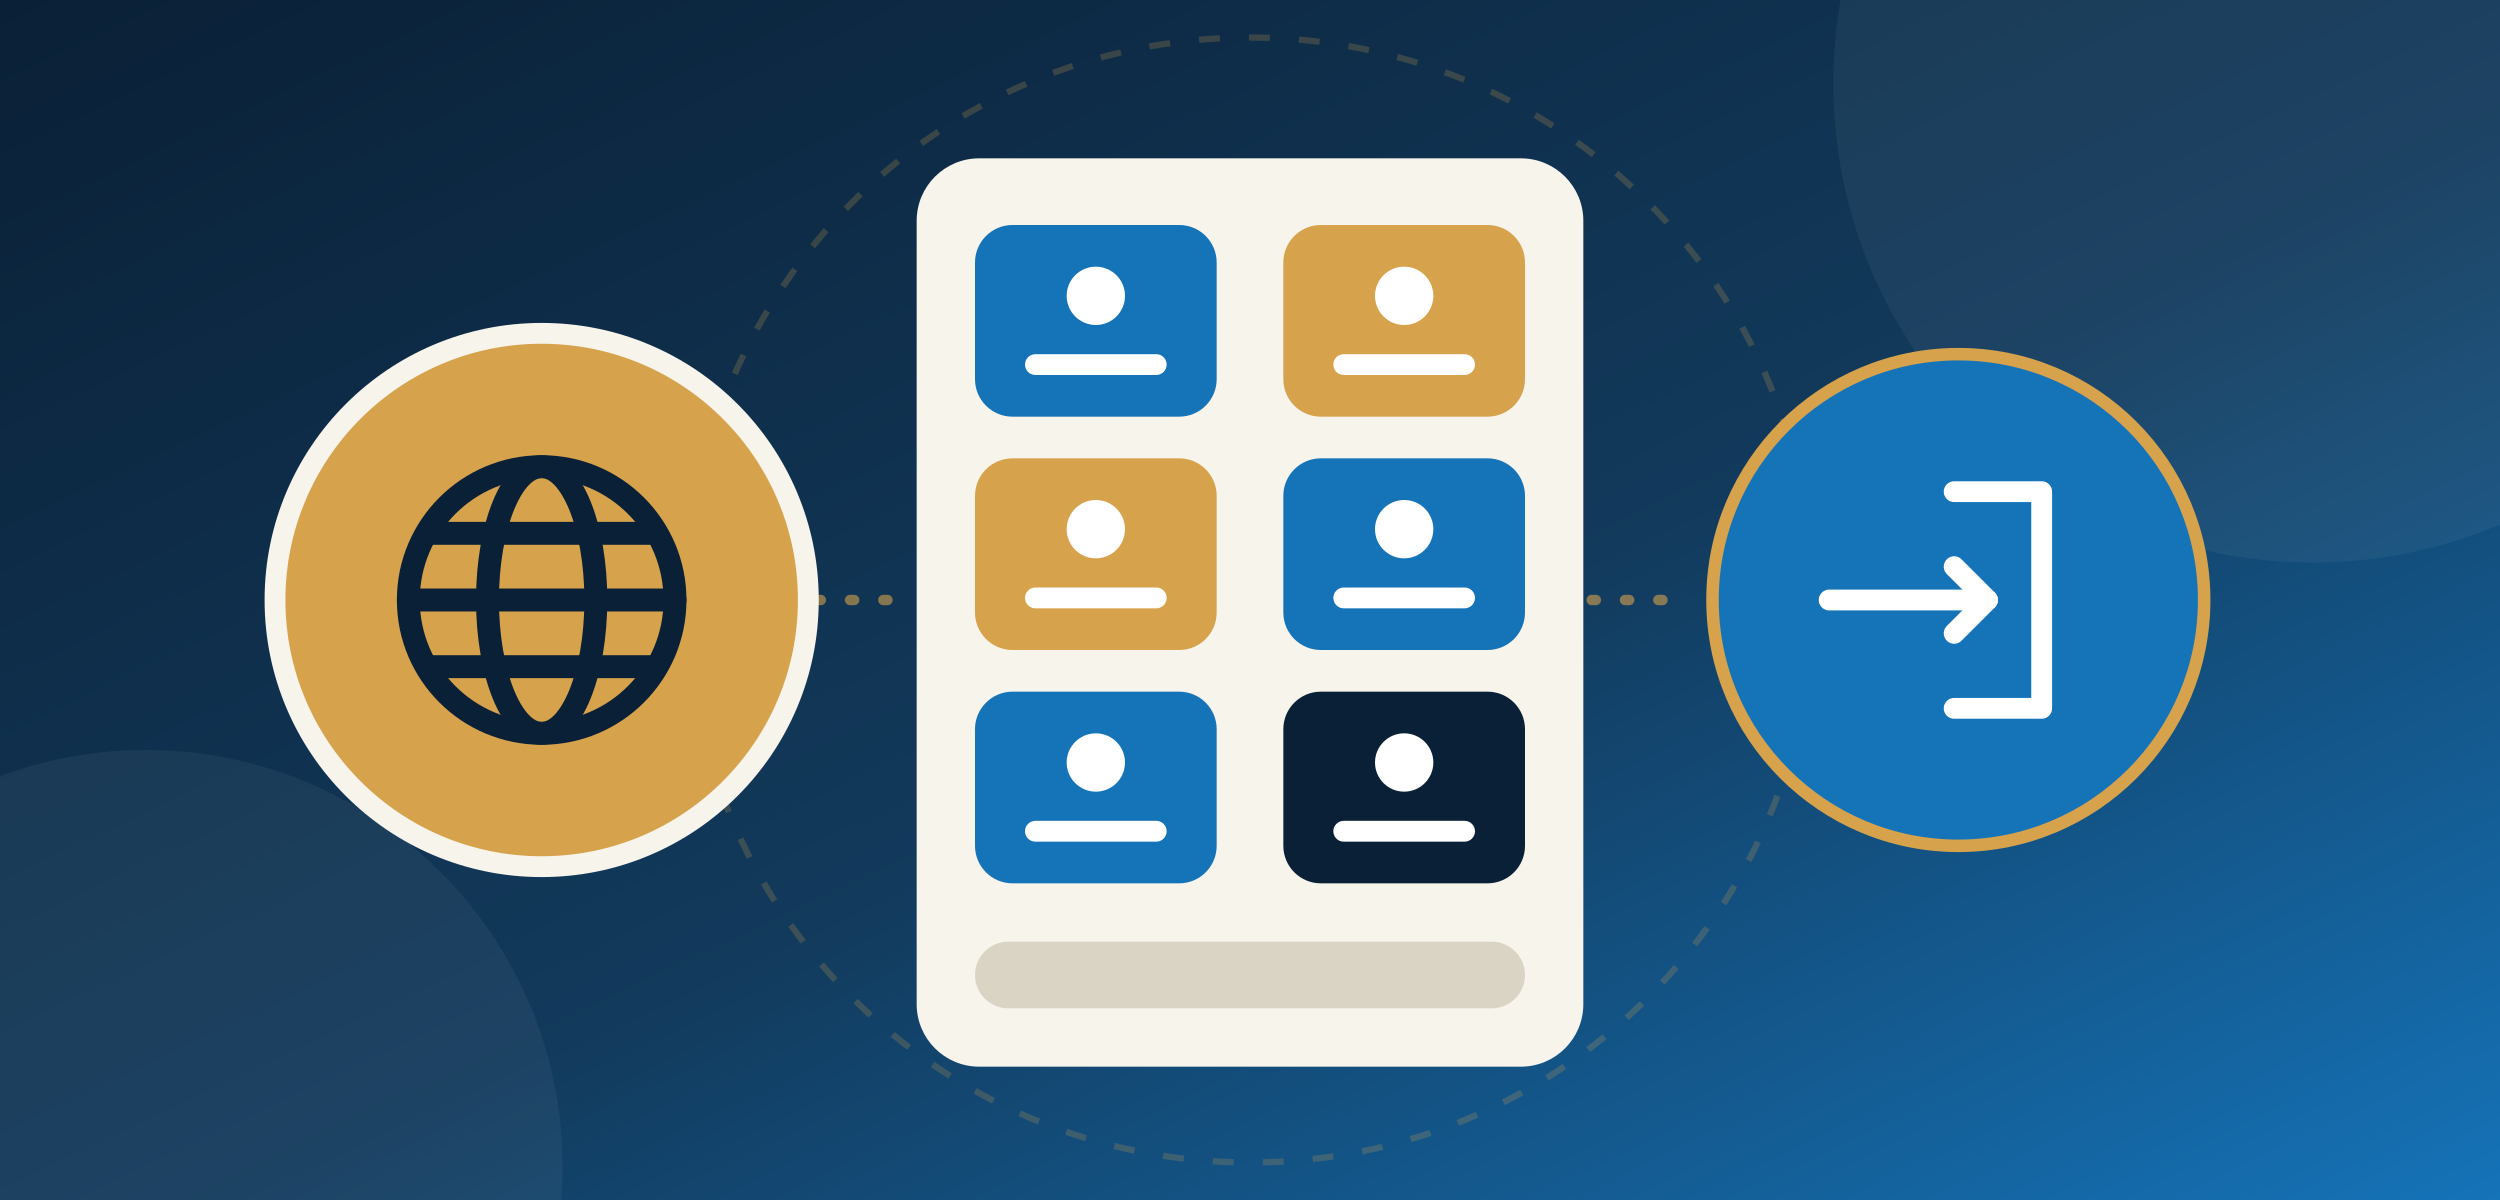
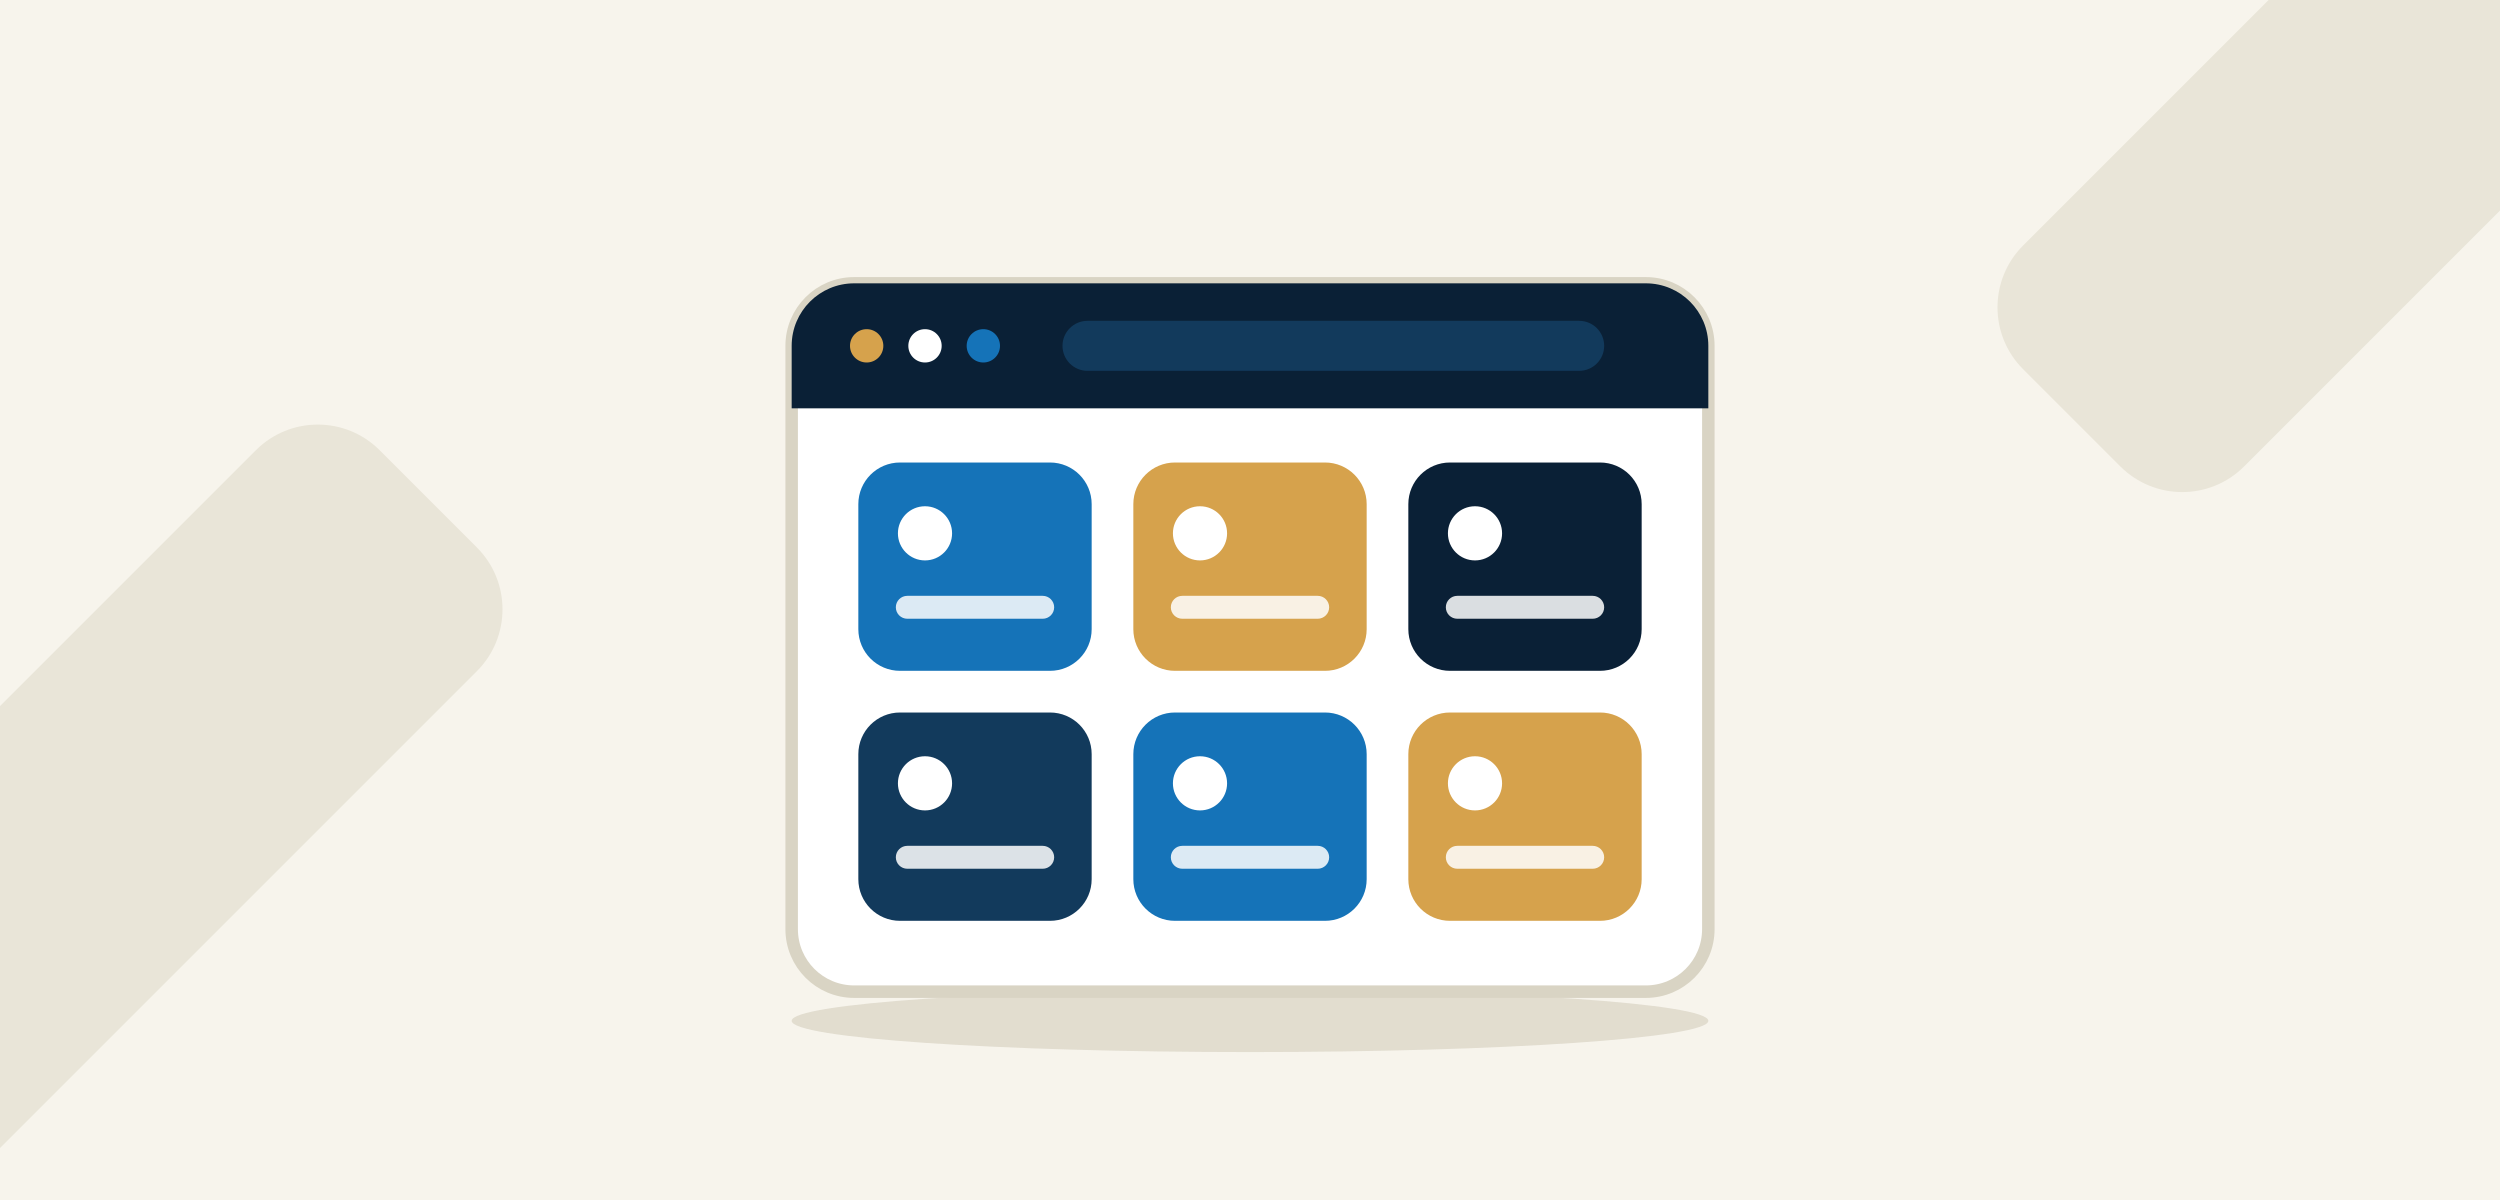
- <svg xmlns="http://www.w3.org/2000/svg" width="1200" height="576" viewBox="0 0 1200 576">
-   <defs>
-     <linearGradient id="bg" x1="0" y1="0" x2="1" y2="1">
-       <stop offset="0" stop-color="#0A2036" />
-       <stop offset="0.55" stop-color="#123A5C" />
-       <stop offset="1" stop-color="#1573B8" />
-     </linearGradient>
-   </defs>
-   <rect width="1200" height="576" fill="url(#bg)" />
-   <circle cx="1110" cy="40" r="230" fill="#FFFFFF" fill-opacity="0.05" />
-   <circle cx="70" cy="560" r="200" fill="#FFFFFF" fill-opacity="0.05" />
-   <circle cx="600" cy="288" r="270" fill="none" stroke="#D6A24C" stroke-opacity="0.22" stroke-width="3" stroke-dasharray="10 14" />
-   <g stroke="#D6A24C" stroke-opacity="0.6" stroke-width="5" stroke-linecap="round" stroke-dasharray="2 14">
-     <line x1="392" y1="288" x2="436" y2="288" />
-     <line x1="764" y1="288" x2="808" y2="288" />
+ <svg xmlns="http://www.w3.org/2000/svg" width="1200" height="576" viewBox="0 0 1200 576" role="img">
+   <rect width="1200" height="576" fill="#F7F4EC" />
+   <g fill="#E9E5D8">
+     <rect x="-170" y="320" width="440" height="150" rx="42" transform="rotate(-45 50 395)" />
+     <rect x="930" y="-30" width="440" height="150" rx="42" transform="rotate(-45 1150 45)" />
  </g>
-   <rect x="440" y="76" width="320" height="436" rx="30" fill="#F7F4EC" />
-   <rect x="468" y="108" width="116" height="92" rx="18" fill="#1573B8" />
-   <circle cx="526" cy="142" r="14" fill="#FFFFFF" />
-   <rect x="492" y="170" width="68" height="10" rx="5" fill="#FFFFFF" />
-   <rect x="616" y="108" width="116" height="92" rx="18" fill="#D6A24C" />
-   <circle cx="674" cy="142" r="14" fill="#FFFFFF" />
-   <rect x="640" y="170" width="68" height="10" rx="5" fill="#FFFFFF" />
-   <rect x="468" y="220" width="116" height="92" rx="18" fill="#D6A24C" />
-   <circle cx="526" cy="254" r="14" fill="#FFFFFF" />
-   <rect x="492" y="282" width="68" height="10" rx="5" fill="#FFFFFF" />
-   <rect x="616" y="220" width="116" height="92" rx="18" fill="#1573B8" />
-   <circle cx="674" cy="254" r="14" fill="#FFFFFF" />
-   <rect x="640" y="282" width="68" height="10" rx="5" fill="#FFFFFF" />
-   <rect x="468" y="332" width="116" height="92" rx="18" fill="#1573B8" />
-   <circle cx="526" cy="366" r="14" fill="#FFFFFF" />
-   <rect x="492" y="394" width="68" height="10" rx="5" fill="#FFFFFF" />
-   <rect x="616" y="332" width="116" height="92" rx="18" fill="#0A2036" />
-   <circle cx="674" cy="366" r="14" fill="#FFFFFF" />
-   <rect x="640" y="394" width="68" height="10" rx="5" fill="#FFFFFF" />
-   <rect x="468" y="452" width="264" height="32" rx="16" fill="#D9D4C4" />
-   <circle cx="260" cy="288" r="128" fill="#D6A24C" stroke="#F7F4EC" stroke-width="10" />
-   <g transform="translate(260 288)" fill="none" stroke="#0A2036" stroke-width="11" stroke-linecap="round" stroke-linejoin="round">
-     <circle r="64" />
-     <ellipse rx="26" ry="64" />
-     <line x1="-64" y1="0" x2="64" y2="0" />
-     <line x1="-54" y1="-32" x2="54" y2="-32" />
-     <line x1="-54" y1="32" x2="54" y2="32" />
-   </g>
-   <circle cx="940" cy="288" r="118" fill="#1573B8" stroke="#D6A24C" stroke-width="6" />
-   <g transform="translate(940 288)" fill="none" stroke="#FFFFFF" stroke-width="10" stroke-linecap="round" stroke-linejoin="round">
-     <path d="M-2,-52 H40 V52 H-2" />
-     <line x1="-62" y1="0" x2="14" y2="0" />
-     <polyline points="-2,-16 14,0 -2,16" />
+   <g transform="translate(0 -4)">
+     <ellipse cx="600" cy="494" rx="220" ry="15" fill="#D9D4C4" fill-opacity="0.7" />
+     <rect x="380" y="140" width="440" height="340" rx="30" fill="#FFFFFF" stroke="#D9D4C4" stroke-width="6" />
+     <path d="M380 200 V170 A30 30 0 0 1 410 140 H790 A30 30 0 0 1 820 170 V200 Z" fill="#0A2036" />
+     <circle cx="416" cy="170" r="8" fill="#D6A24C" />
+     <circle cx="444" cy="170" r="8" fill="#FFFFFF" />
+     <circle cx="472" cy="170" r="8" fill="#1573B8" />
+     <rect x="510" y="158" width="260" height="24" rx="12" fill="#123A5C" />
+     <rect x="412" y="226" width="112" height="100" rx="20" fill="#1573B8" />
+     <circle cx="444" cy="260" r="13" fill="#FFFFFF" />
+     <rect x="430" y="290" width="76" height="11" rx="5.5" fill="#FFFFFF" fill-opacity="0.85" />
+     <rect x="544" y="226" width="112" height="100" rx="20" fill="#D6A24C" />
+     <circle cx="576" cy="260" r="13" fill="#FFFFFF" />
+     <rect x="562" y="290" width="76" height="11" rx="5.5" fill="#FFFFFF" fill-opacity="0.85" />
+     <rect x="676" y="226" width="112" height="100" rx="20" fill="#0A2036" />
+     <circle cx="708" cy="260" r="13" fill="#FFFFFF" />
+     <rect x="694" y="290" width="76" height="11" rx="5.5" fill="#FFFFFF" fill-opacity="0.85" />
+     <rect x="412" y="346" width="112" height="100" rx="20" fill="#123A5C" />
+     <circle cx="444" cy="380" r="13" fill="#FFFFFF" />
+     <rect x="430" y="410" width="76" height="11" rx="5.5" fill="#FFFFFF" fill-opacity="0.85" />
+     <rect x="544" y="346" width="112" height="100" rx="20" fill="#1573B8" />
+     <circle cx="576" cy="380" r="13" fill="#FFFFFF" />
+     <rect x="562" y="410" width="76" height="11" rx="5.5" fill="#FFFFFF" fill-opacity="0.85" />
+     <rect x="676" y="346" width="112" height="100" rx="20" fill="#D6A24C" />
+     <circle cx="708" cy="380" r="13" fill="#FFFFFF" />
+     <rect x="694" y="410" width="76" height="11" rx="5.5" fill="#FFFFFF" fill-opacity="0.85" />
  </g>
</svg>
